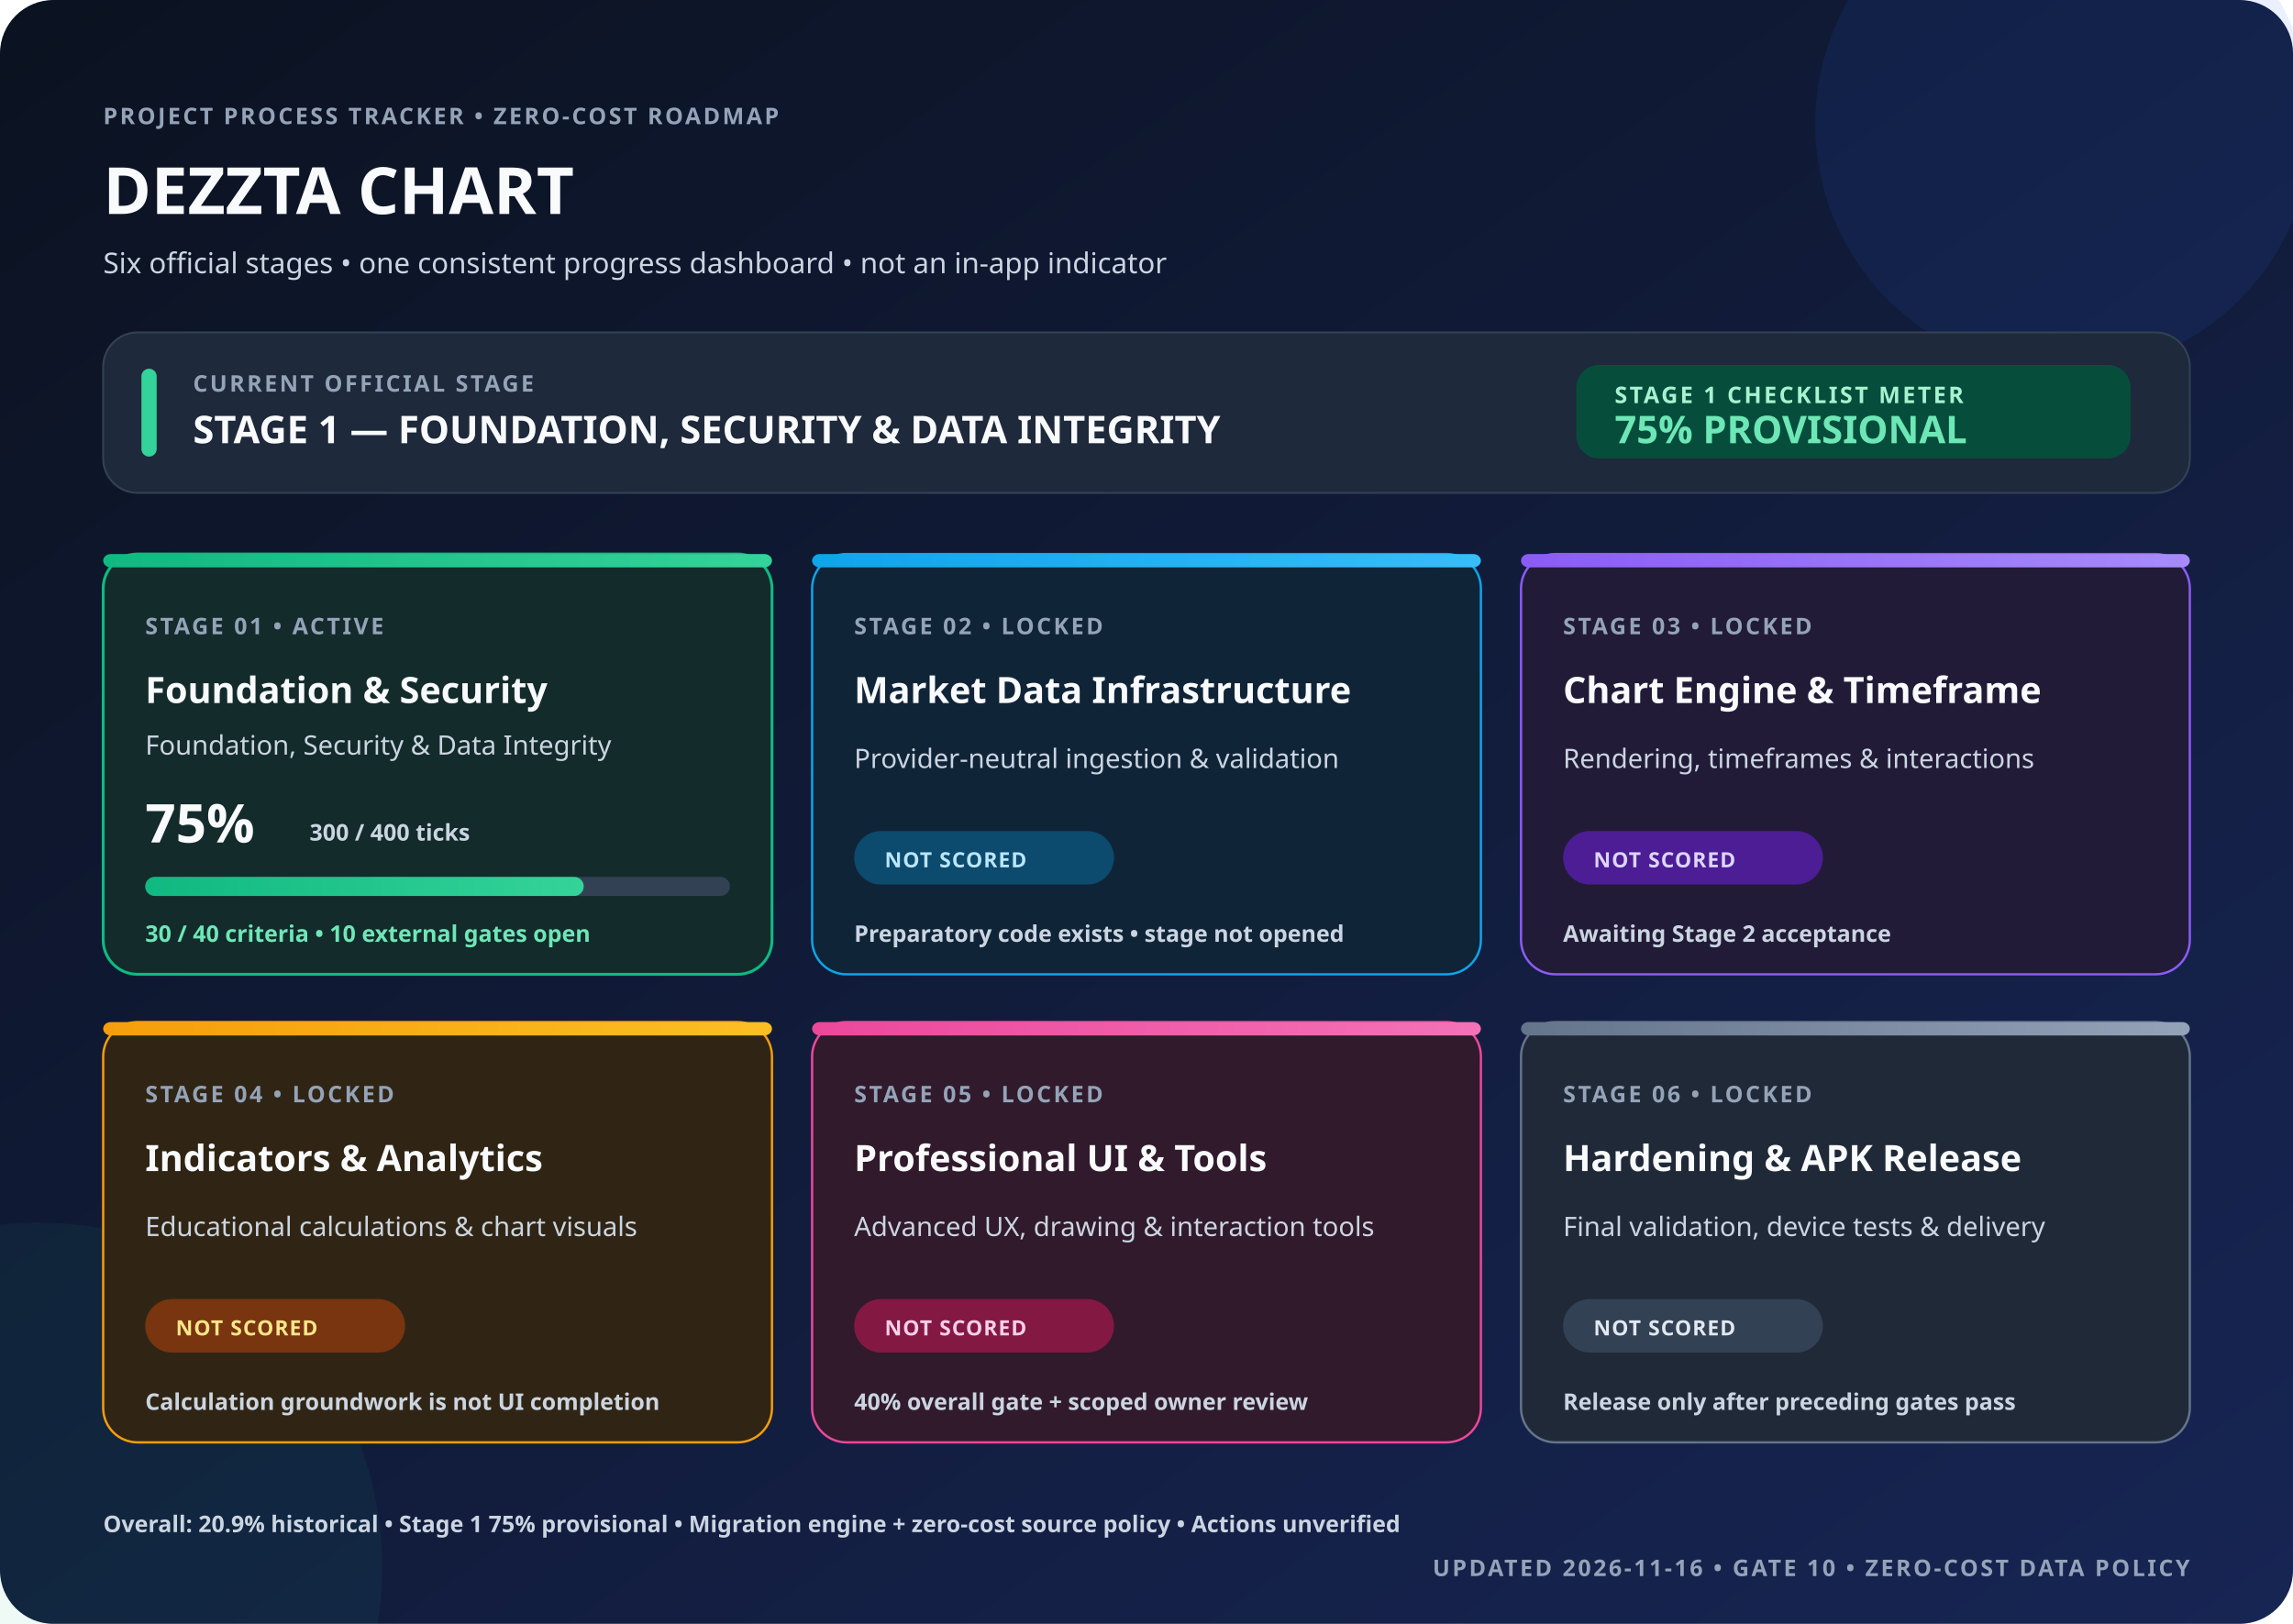
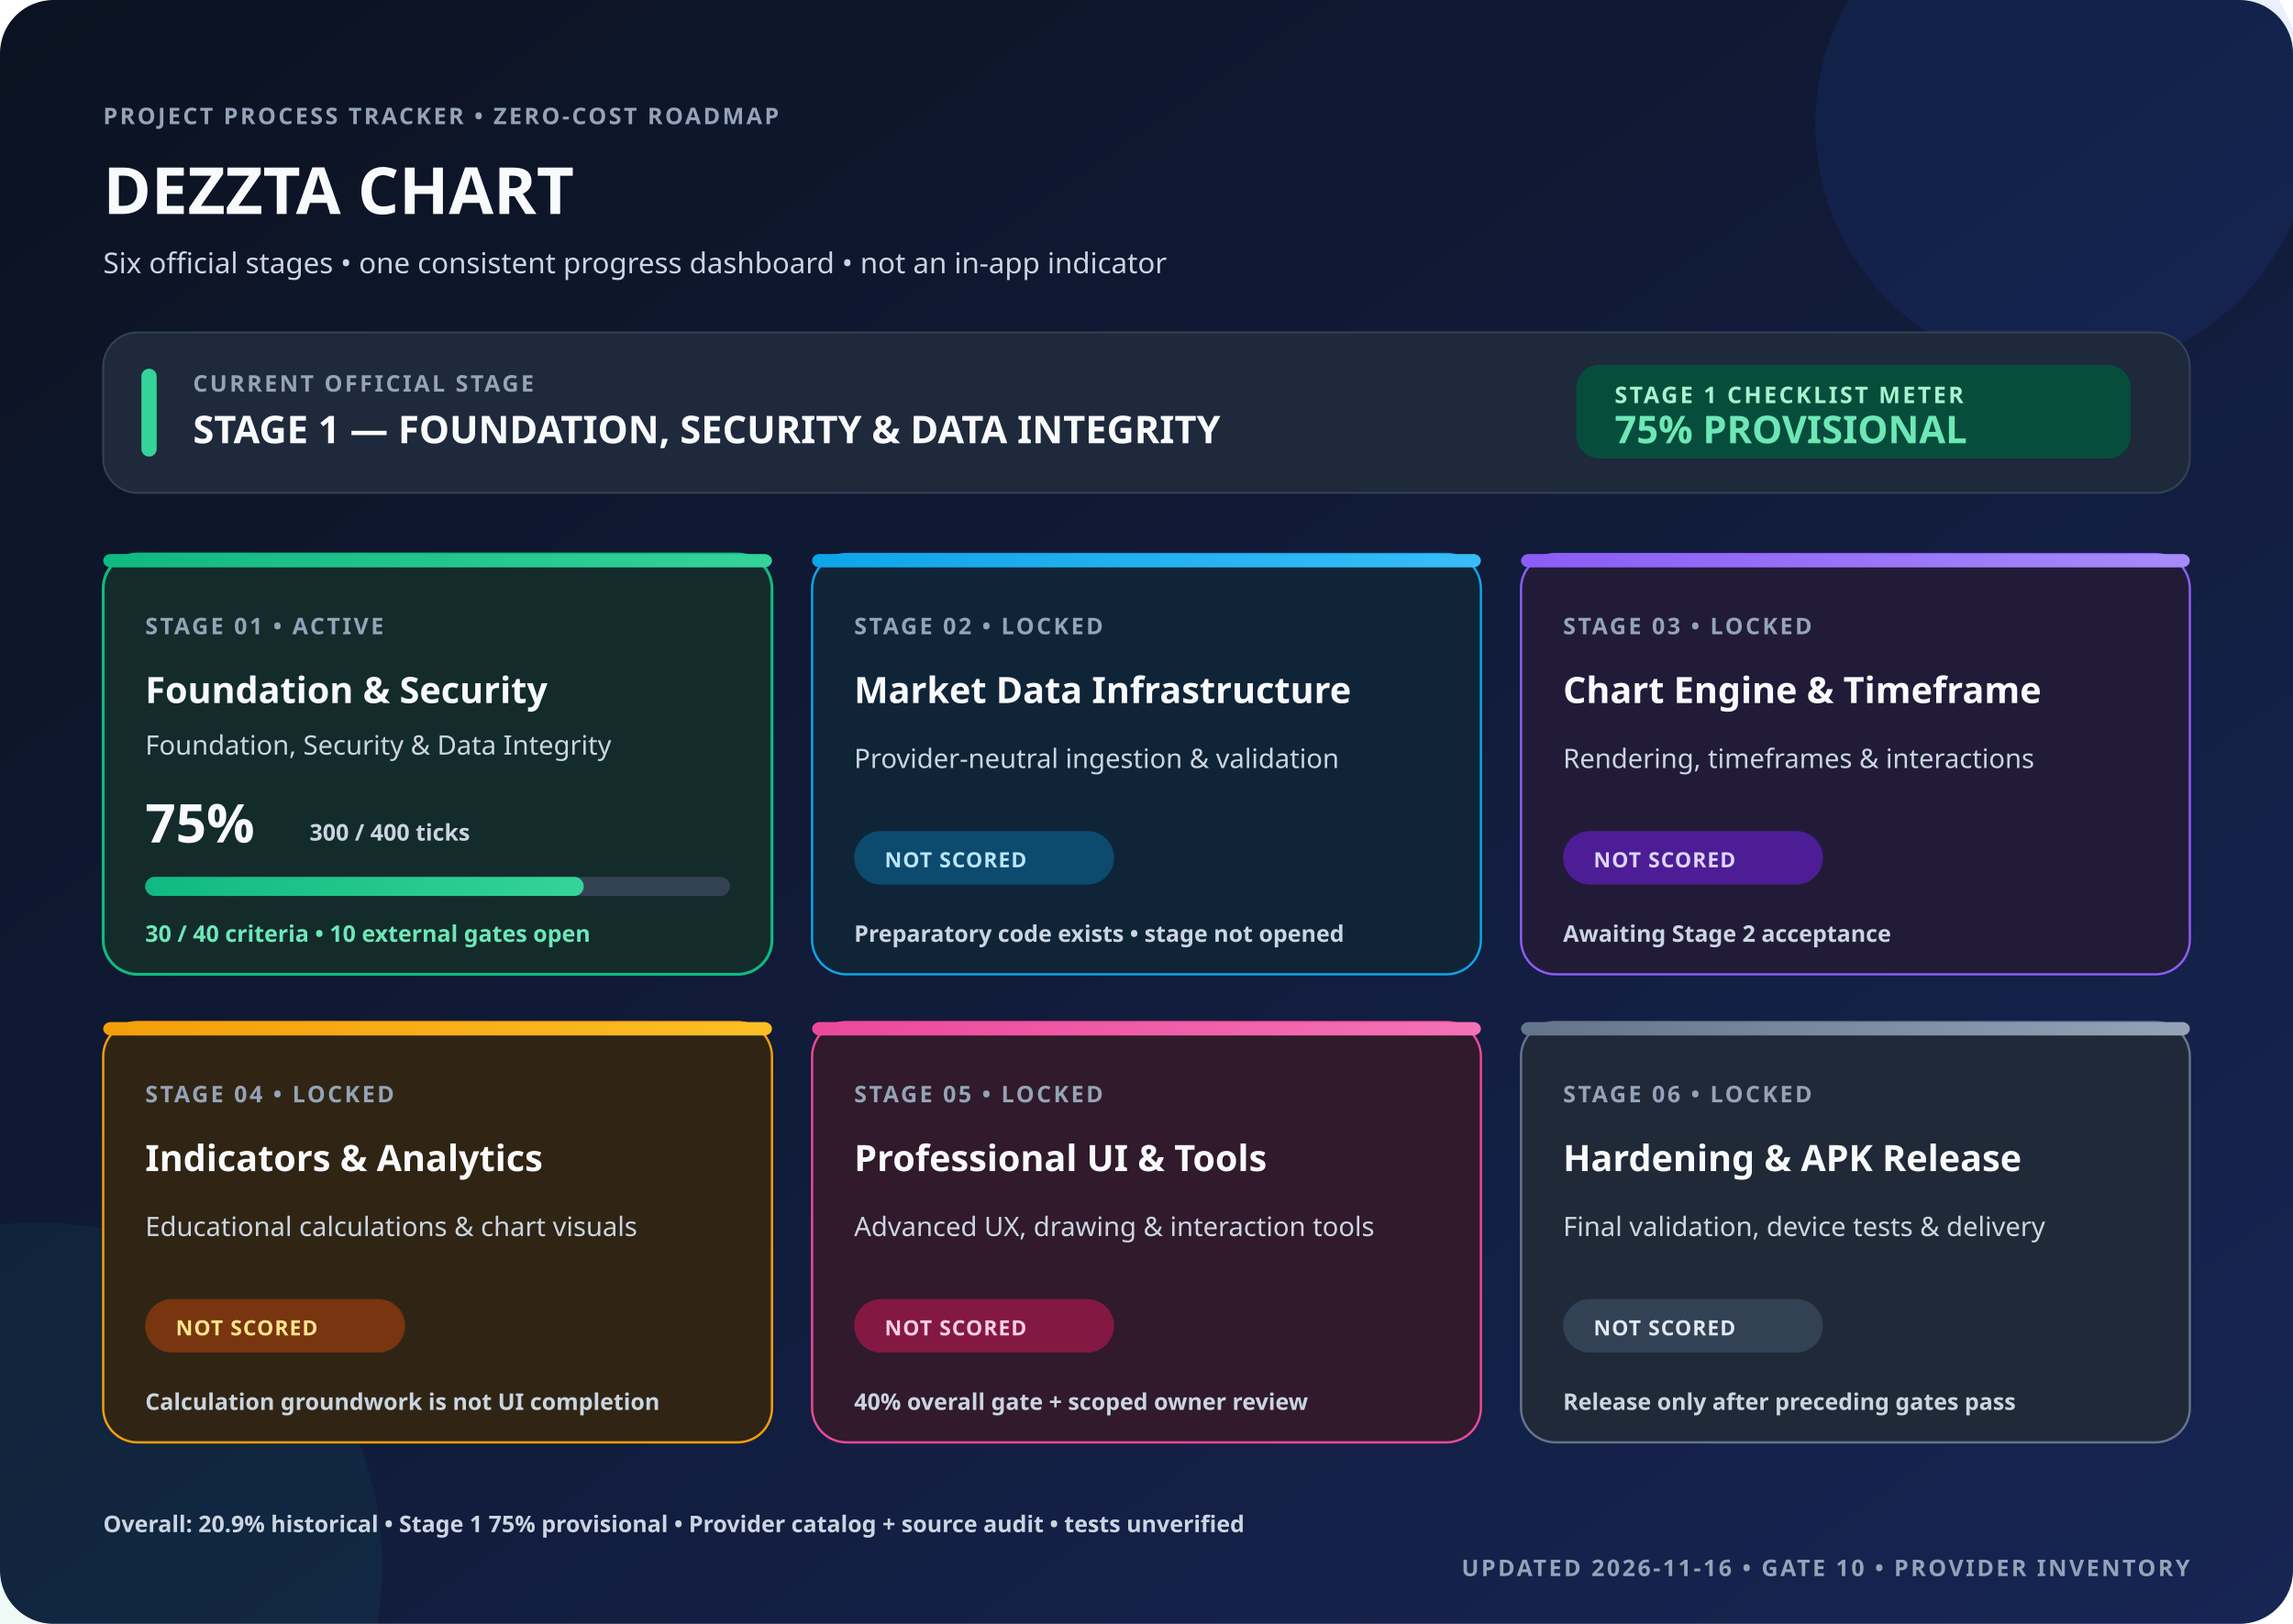
<svg xmlns="http://www.w3.org/2000/svg" width="1200" height="850" viewBox="0 0 1200 850" role="img" aria-labelledby="title desc">
  <defs>
    <linearGradient id="bg" x1="0" y1="0" x2="1" y2="1">
      <stop offset="0" stop-color="#0b1220" />
      <stop offset="1" stop-color="#172554" />
    </linearGradient>
    <linearGradient id="s1" x1="0" y1="0" x2="1" y2="0">
      <stop offset="0" stop-color="#10b981" />
      <stop offset="1" stop-color="#34d399" />
    </linearGradient>
    <linearGradient id="s2" x1="0" y1="0" x2="1" y2="0">
      <stop offset="0" stop-color="#0ea5e9" />
      <stop offset="1" stop-color="#38bdf8" />
    </linearGradient>
    <linearGradient id="s3" x1="0" y1="0" x2="1" y2="0">
      <stop offset="0" stop-color="#8b5cf6" />
      <stop offset="1" stop-color="#a78bfa" />
    </linearGradient>
    <linearGradient id="s4" x1="0" y1="0" x2="1" y2="0">
      <stop offset="0" stop-color="#f59e0b" />
      <stop offset="1" stop-color="#fbbf24" />
    </linearGradient>
    <linearGradient id="s5" x1="0" y1="0" x2="1" y2="0">
      <stop offset="0" stop-color="#ec4899" />
      <stop offset="1" stop-color="#f472b6" />
    </linearGradient>
    <linearGradient id="s6" x1="0" y1="0" x2="1" y2="0">
      <stop offset="0" stop-color="#64748b" />
      <stop offset="1" stop-color="#94a3b8" />
    </linearGradient>
    <style>
    .h{font:700 34px system-ui,sans-serif;fill:#f8fafc}.sub{font:500 15px system-ui,sans-serif;fill:#cbd5e1}
    .k{font:700 12px system-ui,sans-serif;letter-spacing:1.2px;fill:#94a3b8}
    .num{font:800 28px system-ui,sans-serif;fill:#f8fafc}.name{font:700 19px system-ui,sans-serif;fill:#f8fafc}
    .body{font:500 14px system-ui,sans-serif;fill:#cbd5e1}.small{font:600 12px system-ui,sans-serif;fill:#cbd5e1}
    .pill{font:700 11px system-ui,sans-serif;letter-spacing:.5px}
  </style>
  </defs>
  <rect width="1200" height="850" rx="28" fill="url(#bg)" />
  <circle cx="1080" cy="65" r="130" fill="#2563eb" opacity=".10" />
  <circle cx="20" cy="820" r="180" fill="#10b981" opacity=".07" />
  <text x="54" y="65" class="k">PROJECT PROCESS TRACKER • ZERO-COST ROADMAP</text>
  <text x="54" y="112" class="h">DEZZTA CHART</text>
  <text x="54" y="143" class="sub">Six official stages • one consistent progress dashboard • not an in-app indicator</text>
  <rect x="54" y="174" width="1092" height="84" rx="18" fill="#1e293b" stroke="#334155" />
  <rect x="74" y="193" width="8" height="46" rx="4" fill="#34d399" />
  <text x="101" y="205" class="k">CURRENT OFFICIAL STAGE</text>
  <text x="101" y="232" style="font:700 20px system-ui,sans-serif;fill:#f8fafc">STAGE 1 — FOUNDATION, SECURITY &amp; DATA INTEGRITY</text>
  <rect x="825" y="191" width="290" height="49" rx="12" fill="#064e3b" />
  <text x="845" y="211" class="k" style="fill:#a7f3d0">STAGE 1 CHECKLIST METER</text>
  <text x="845" y="232" style="font:800 20px system-ui,sans-serif;fill:#6ee7b7">75% PROVISIONAL</text>
  <g transform="translate(54 290)">
    <rect width="350" height="220" rx="18" fill="#132b2b" stroke="#10b981" stroke-width="1.5" />
    <rect width="350" height="7" rx="4" fill="url(#s1)" />
    <text x="22" y="42" class="k">STAGE 01 • ACTIVE</text>
    <text x="22" y="78" class="name">Foundation &amp; Security</text>
    <text x="22" y="105" class="body">Foundation, Security &amp; Data Integrity</text>
    <text x="22" y="151" class="num">75%</text>
    <text x="108" y="150" class="small">300 / 400 ticks</text>
    <rect x="22" y="169" width="306" height="10" rx="5" fill="#334155" />
    <rect x="22" y="169" width="229.5" height="10" rx="5" fill="url(#s1)" />
    <text x="22" y="203" class="small" style="fill:#6ee7b7">30 / 40 criteria • 10 external gates open</text>
  </g>
  <g transform="translate(425 290)">
    <rect width="350" height="220" rx="18" fill="#102438" stroke="#0ea5e9" stroke-width="1.2" />
    <rect width="350" height="7" rx="4" fill="url(#s2)" />
    <text x="22" y="42" class="k">STAGE 02 • LOCKED</text>
    <text x="22" y="78" class="name">Market Data Infrastructure</text>
    <text x="22" y="112" class="body">Provider-neutral ingestion &amp; validation</text>
    <rect x="22" y="145" width="136" height="28" rx="14" fill="#0c4a6e" />
    <text x="38" y="164" class="pill" fill="#bae6fd">NOT SCORED</text>
    <text x="22" y="203" class="small">Preparatory code exists • stage not opened</text>
  </g>
  <g transform="translate(796 290)">
    <rect width="350" height="220" rx="18" fill="#211b38" stroke="#8b5cf6" stroke-width="1.2" />
    <rect width="350" height="7" rx="4" fill="url(#s3)" />
    <text x="22" y="42" class="k">STAGE 03 • LOCKED</text>
    <text x="22" y="78" class="name">Chart Engine &amp; Timeframe</text>
    <text x="22" y="112" class="body">Rendering, timeframes &amp; interactions</text>
    <rect x="22" y="145" width="136" height="28" rx="14" fill="#4c1d95" />
    <text x="38" y="164" class="pill" fill="#ddd6fe">NOT SCORED</text>
    <text x="22" y="203" class="small">Awaiting Stage 2 acceptance</text>
  </g>
  <g transform="translate(54 535)">
    <rect width="350" height="220" rx="18" fill="#302514" stroke="#f59e0b" stroke-width="1.2" />
    <rect width="350" height="7" rx="4" fill="url(#s4)" />
    <text x="22" y="42" class="k">STAGE 04 • LOCKED</text>
    <text x="22" y="78" class="name">Indicators &amp; Analytics</text>
    <text x="22" y="112" class="body">Educational calculations &amp; chart visuals</text>
    <rect x="22" y="145" width="136" height="28" rx="14" fill="#78350f" />
    <text x="38" y="164" class="pill" fill="#fde68a">NOT SCORED</text>
    <text x="22" y="203" class="small">Calculation groundwork is not UI completion</text>
  </g>
  <g transform="translate(425 535)">
    <rect width="350" height="220" rx="18" fill="#301a2b" stroke="#ec4899" stroke-width="1.2" />
    <rect width="350" height="7" rx="4" fill="url(#s5)" />
    <text x="22" y="42" class="k">STAGE 05 • LOCKED</text>
    <text x="22" y="78" class="name">Professional UI &amp; Tools</text>
    <text x="22" y="112" class="body">Advanced UX, drawing &amp; interaction tools</text>
    <rect x="22" y="145" width="136" height="28" rx="14" fill="#831843" />
    <text x="38" y="164" class="pill" fill="#fbcfe8">NOT SCORED</text>
    <text x="22" y="203" class="small">40% overall gate + scoped owner review</text>
  </g>
  <g transform="translate(796 535)">
    <rect width="350" height="220" rx="18" fill="#202938" stroke="#64748b" stroke-width="1.2" />
    <rect width="350" height="7" rx="4" fill="url(#s6)" />
    <text x="22" y="42" class="k">STAGE 06 • LOCKED</text>
    <text x="22" y="78" class="name">Hardening &amp; APK Release</text>
    <text x="22" y="112" class="body">Final validation, device tests &amp; delivery</text>
    <rect x="22" y="145" width="136" height="28" rx="14" fill="#334155" />
    <text x="38" y="164" class="pill" fill="#e2e8f0">NOT SCORED</text>
    <text x="22" y="203" class="small">Release only after preceding gates pass</text>
  </g>
-   <text x="54" y="802" class="small">Overall: 20.9% historical • Stage 1 75% provisional • Migration engine + zero-cost source policy • Actions unverified</text>
-   <text x="1146" y="825" text-anchor="end" class="k">UPDATED 2026-11-16 • GATE 10 • ZERO-COST DATA POLICY</text>
+   <text x="54" y="802" class="small">Overall: 20.9% historical • Stage 1 75% provisional • Provider catalog + source audit • tests unverified</text>
+   <text x="1146" y="825" text-anchor="end" class="k">UPDATED 2026-11-16 • GATE 10 • PROVIDER INVENTORY</text>
</svg>
